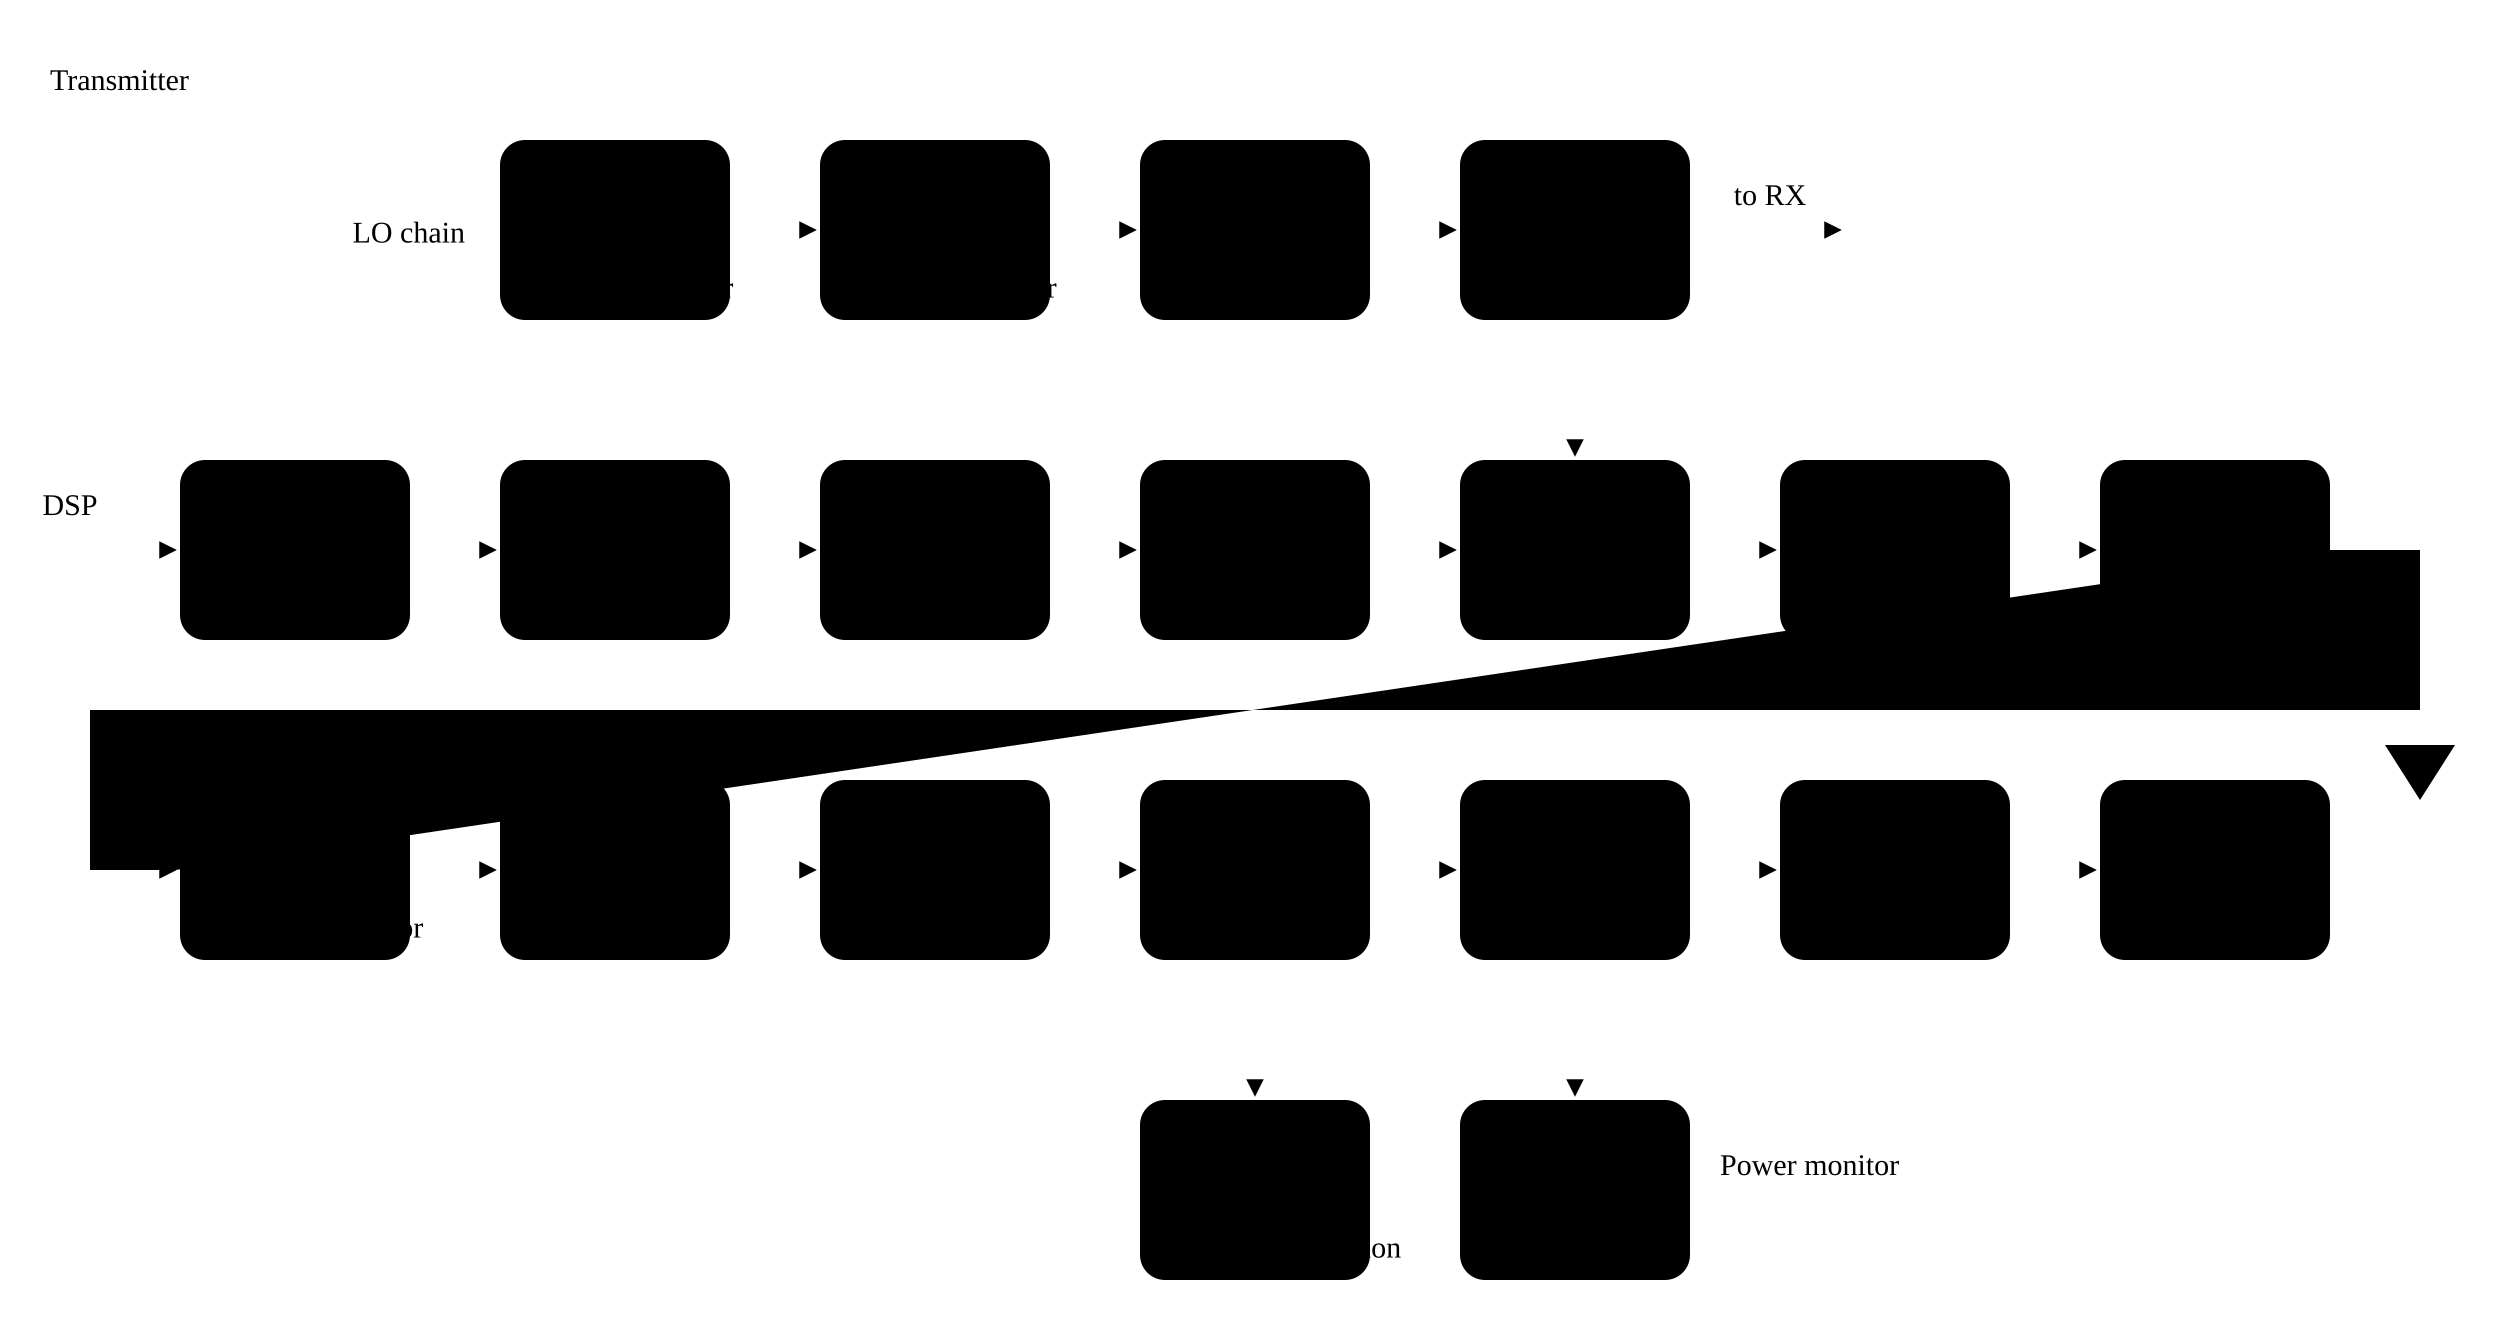
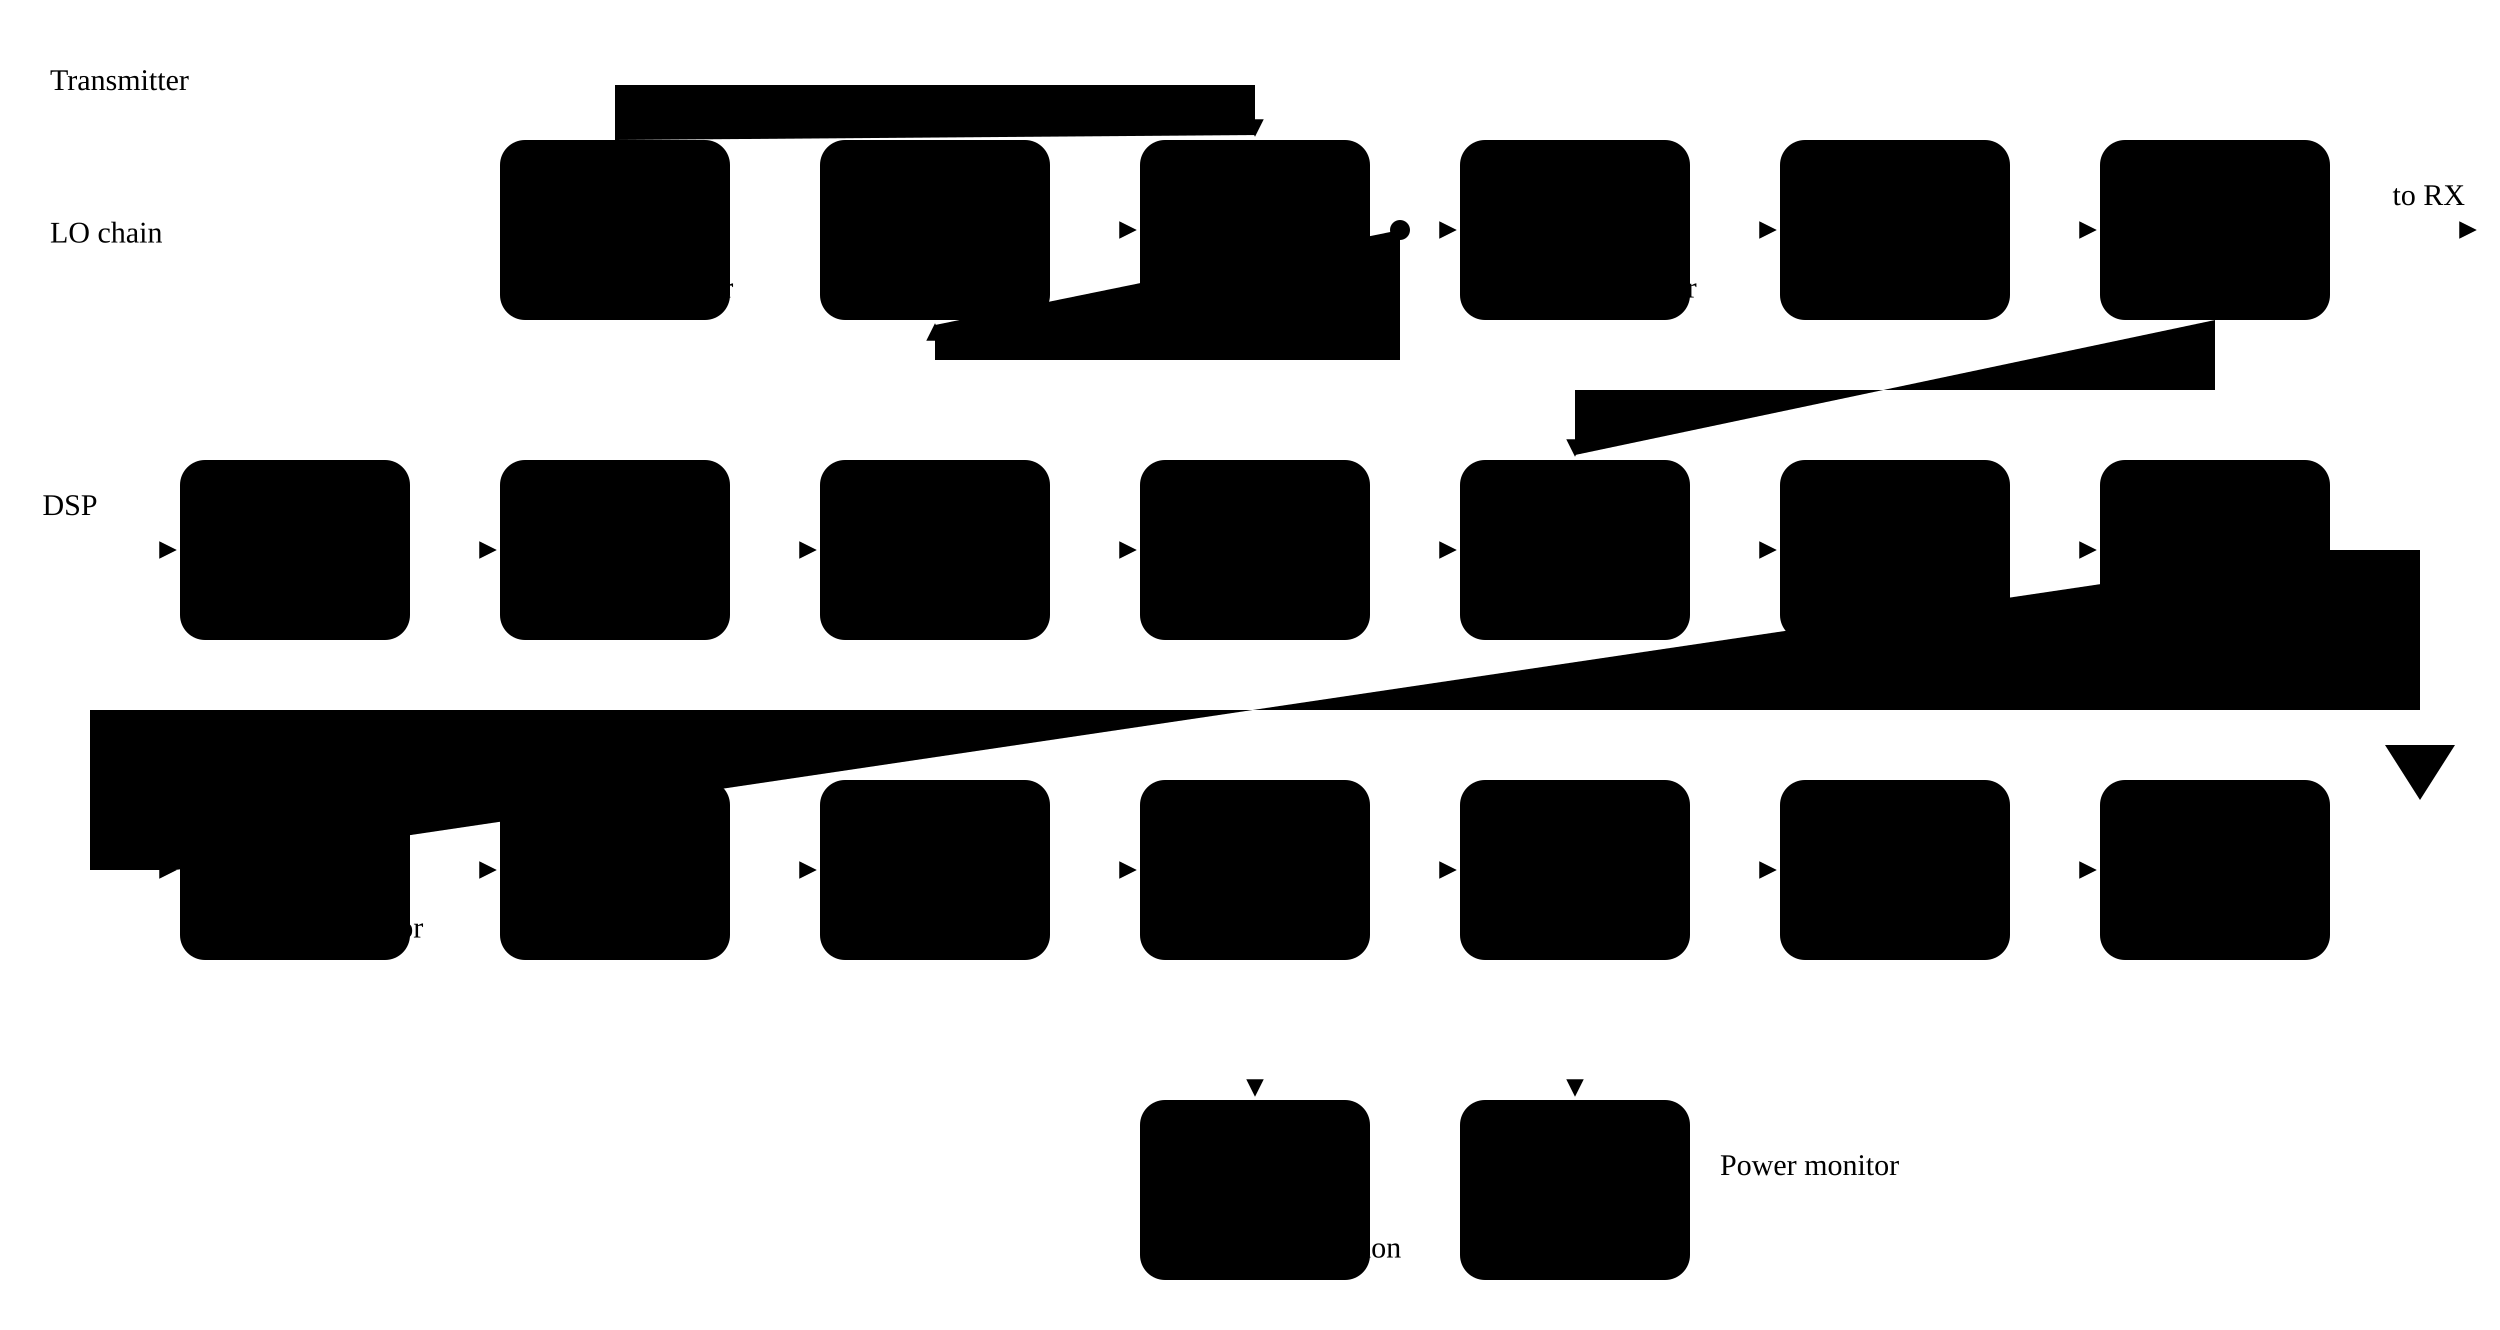
<svg xmlns="http://www.w3.org/2000/svg" viewBox="0 0 1000 532" class="diagram-svg" role="group" aria-label="Transmitter block diagram">
  <defs>
    <marker id="arrow" viewBox="0 0 10 10" refX="9" refY="5" markerWidth="7" markerHeight="7" orient="auto-start-reverse">
      <path d="M0 0 L10 5 L0 10 Z" class="diagram-arrowhead" />
    </marker>
  </defs>
  <text x="20" y="36" class="diagram-title">Transmitter</text>
  <g class="diagram-antenna">
    <path d="M954 298 L982 298 L968 320 Z" />
    <line x1="968" y1="320" x2="968" y2="348" />
  </g>
  <g class="diagram-wires">
-     <path d="M292 92 H326" marker-end="url(#arrow)" />
+     <path d="M246 56 V34 H502 V54" marker-end="url(#arrow)" />
    <path d="M420 92 H454" marker-end="url(#arrow)" />
    <path d="M548 92 H582" marker-end="url(#arrow)" />
-     <path d="M630 128 V182" marker-end="url(#arrow)" />
-     <path d="M676 92 H736" marker-end="url(#arrow)" />
+     <path d="M676 92 H710" marker-end="url(#arrow)" />
+     <path d="M804 92 H838" marker-end="url(#arrow)" />
+     <path d="M560 92 V144 H374 V130" marker-end="url(#arrow)" />
+     <circle cx="560" cy="92" r="4" class="diagram-arrowhead" />
+     <path d="M886 128 V156 H630 V182" marker-end="url(#arrow)" />
+     <path d="M932 92 H990" marker-end="url(#arrow)" />
    <path d="M8 220 H70" marker-end="url(#arrow)" />
    <path d="M164 220 H198" marker-end="url(#arrow)" />
    <path d="M292 220 H326" marker-end="url(#arrow)" />
    <path d="M420 220 H454" marker-end="url(#arrow)" />
    <path d="M548 220 H582" marker-end="url(#arrow)" />
    <path d="M676 220 H710" marker-end="url(#arrow)" />
    <path d="M804 220 H838" marker-end="url(#arrow)" />
    <path d="M932 220 H968 V284 H36 V348 H70" marker-end="url(#arrow)" />
    <path d="M164 348 H198" marker-end="url(#arrow)" />
    <path d="M292 348 H326" marker-end="url(#arrow)" />
    <path d="M420 348 H454" marker-end="url(#arrow)" />
    <path d="M548 348 H582" marker-end="url(#arrow)" />
    <path d="M676 348 H710" marker-end="url(#arrow)" />
    <path d="M804 348 H838" marker-end="url(#arrow)" />
    <path d="M932 348 H968" />
    <path d="M502 384 V438" marker-end="url(#arrow)" />
    <path d="M630 384 V438" marker-end="url(#arrow)" />
  </g>
-   <text x="186" y="97" class="diagram-note" text-anchor="end">LO chain</text>
-   <text x="708" y="82" class="diagram-note" text-anchor="middle">to RX</text>
+   <text x="20" y="97" class="diagram-note" text-anchor="start">LO chain</text>
+   <text x="986" y="82" class="diagram-note" text-anchor="end">to RX</text>
  <text x="28" y="206" class="diagram-note" text-anchor="middle">DSP</text>
  <text x="688" y="470" class="diagram-note" text-anchor="start">Power monitor</text>
  <g data-block="tx_lo_osc" class="block">
    <rect x="200" y="56" width="92" height="72" rx="10" class="block-bg" />
    <circle class="block-symbol" cx="246" cy="83" r="14" />
    <path class="block-symbol" d="M237 83 q4.5 -9 9 0 t9 0" />
    <text x="246" y="119" class="block-label">Oscillator</text>
  </g>
+   <g data-block="tx_lo_prescaler" class="block">
+     <rect x="328" y="56" width="92" height="72" rx="10" class="block-bg" />
+     <text x="374" y="90" class="block-glyph">÷N</text>
+     <text x="374" y="119" class="block-label">Prescaler</text>
+   </g>
+   <g data-block="tx_lo_pll" class="block">
+     <rect x="456" y="56" width="92" height="72" rx="10" class="block-bg" />
+     <text x="502" y="91" class="block-glyph">φ</text>
+     <text x="502" y="119" class="block-label">PLL</text>
+   </g>
  <g data-block="tx_lo_mult" class="block">
-     <rect x="328" y="56" width="92" height="72" rx="10" class="block-bg" />
-     <text x="374" y="90" class="block-glyph">×N</text>
-     <text x="374" y="119" class="block-label">Multiplier</text>
+     <rect x="584" y="56" width="92" height="72" rx="10" class="block-bg" />
+     <text x="630" y="90" class="block-glyph">×N</text>
+     <text x="630" y="119" class="block-label">Multiplier</text>
  </g>
  <g data-block="tx_lo_amp" class="block">
-     <rect x="456" y="56" width="92" height="72" rx="10" class="block-bg" />
-     <path class="block-symbol" d="M489 68 L518 83 L489 98 Z" />
-     <text x="502" y="119" class="block-label">LO Amp</text>
+     <rect x="712" y="56" width="92" height="72" rx="10" class="block-bg" />
+     <path class="block-symbol" d="M745 68 L774 83 L745 98 Z" />
+     <text x="758" y="119" class="block-label">LO Amp</text>
  </g>
  <g data-block="tx_lo_split" class="block">
-     <rect x="584" y="56" width="92" height="72" rx="10" class="block-bg" />
-     <path class="block-symbol" d="M612 83 H626 L646 71 M626 83 L646 95" />
-     <text x="630" y="119" class="block-label">Divider</text>
+     <rect x="840" y="56" width="92" height="72" rx="10" class="block-bg" />
+     <path class="block-symbol" d="M868 83 H882 L902 71 M882 83 L902 95" />
+     <text x="886" y="119" class="block-label">Divider</text>
  </g>
  <g data-block="dac" class="block">
    <rect x="72" y="184" width="92" height="72" rx="10" class="block-bg" />
    <path class="block-symbol" d="M98 196 H138 V226 H98 Z M98 226 L138 196" />
    <text x="118" y="247" class="block-label">DAC</text>
  </g>
  <g data-block="tx_balun" class="block">
    <rect x="200" y="184" width="92" height="72" rx="10" class="block-bg" />
    <path class="block-symbol" d="M228 211 H240 M240 199 V223 M250 199 V223 M250 203 H264 M250 219 H264" />
    <text x="246" y="247" class="block-label">Balun</text>
  </g>
  <g data-block="tx_if_filter" class="block">
    <rect x="328" y="184" width="92" height="72" rx="10" class="block-bg" />
    <path class="block-symbol" d="M356 203 q4.5 -7 9 0 t9 0 t9 0 t9 0" />
    <path class="block-symbol" d="M356 213 q4.5 -7 9 0 t9 0 t9 0 t9 0" />
    <path class="block-symbol" d="M356 223 q4.5 -7 9 0 t9 0 t9 0 t9 0" />
    <text x="374" y="247" class="block-label">IF Filter</text>
  </g>
  <g data-block="tx_if_amp" class="block">
    <rect x="456" y="184" width="92" height="72" rx="10" class="block-bg" />
    <path class="block-symbol" d="M489 196 L518 211 L489 226 Z" />
    <text x="502" y="247" class="block-label">IF Amp</text>
  </g>
  <g data-block="tx_mixer" class="block">
    <rect x="584" y="184" width="92" height="72" rx="10" class="block-bg" />
    <circle class="block-symbol" cx="630" cy="211" r="14" />
    <path class="block-symbol" d="M620 201 L640 221 M640 201 L620 221" />
    <text x="630" y="247" class="block-label">Mixer</text>
  </g>
  <g data-block="tx_rf_filter" class="block">
    <rect x="712" y="184" width="92" height="72" rx="10" class="block-bg" />
    <path class="block-symbol" d="M740 203 q4.5 -7 9 0 t9 0 t9 0 t9 0" />
    <path class="block-symbol" d="M740 213 q4.5 -7 9 0 t9 0 t9 0 t9 0" />
    <path class="block-symbol" d="M740 223 q4.5 -7 9 0 t9 0 t9 0 t9 0" />
    <text x="758" y="247" class="block-label">RF Filter</text>
  </g>
  <g data-block="tx_equalizer" class="block">
    <rect x="840" y="184" width="92" height="72" rx="10" class="block-bg" />
    <path class="block-symbol" d="M870 197 V223 H902 M874 218 L900 200" />
    <text x="886" y="247" class="block-label">Equalizer</text>
  </g>
  <g data-block="tx_atten" class="block">
    <rect x="72" y="312" width="92" height="72" rx="10" class="block-bg" />
    <path class="block-symbol" d="M100 339 H106 l3 -7 l6 14 l6 -14 l6 14 l3 -7 H136" />
    <text x="118" y="375" class="block-label">Attenuator</text>
  </g>
  <g data-block="tx_driver" class="block">
    <rect x="200" y="312" width="92" height="72" rx="10" class="block-bg" />
    <path class="block-symbol" d="M233 324 L262 339 L233 354 Z" />
    <text x="246" y="375" class="block-label">Driver</text>
  </g>
  <g data-block="tx_pa" class="block">
    <rect x="328" y="312" width="92" height="72" rx="10" class="block-bg" />
    <path class="block-symbol" d="M361 324 L390 339 L361 354 Z" />
    <text x="374" y="375" class="block-label">PA</text>
  </g>
  <g data-block="tx_isolator" class="block">
    <rect x="456" y="312" width="92" height="72" rx="10" class="block-bg" />
    <circle class="block-symbol" cx="502" cy="339" r="14" />
    <path class="block-symbol" d="M495 343 A8 8 0 1 1 509 343 M509 343 l-1 -6 M509 343 l-6 -1" />
    <text x="502" y="375" class="block-label">Isolator</text>
  </g>
  <g data-block="tx_coupler" class="block">
    <rect x="584" y="312" width="92" height="72" rx="10" class="block-bg" />
    <path class="block-symbol" d="M612 333 H648 M618 345 H642" />
    <text x="630" y="375" class="block-label">Coupler</text>
  </g>
  <g data-block="tx_switch" class="block">
    <rect x="712" y="312" width="92" height="72" rx="10" class="block-bg" />
    <path class="block-symbol" d="M740 339 H750 L768 329 M770 329 H776 M770 349 H776" />
    <circle class="block-symbol" cx="750" cy="339" r="2" />
    <circle class="block-symbol" cx="770" cy="349" r="2" />
    <text x="758" y="375" class="block-label">Switch</text>
  </g>
  <g data-block="tx_diplexer" class="block">
    <rect x="840" y="312" width="92" height="72" rx="10" class="block-bg" />
    <path class="block-symbol" d="M866 339 H878 M878 339 L886 329 H890 M878 339 L886 349 H890 M892 329 q2.5 -4 5 0 t5 0 M892 349 q2.5 -4 5 0 t5 0" />
    <text x="886" y="375" class="block-label">Diplexer</text>
  </g>
  <g data-block="tx_termination" class="block">
    <rect x="456" y="440" width="92" height="72" rx="10" class="block-bg" />
    <path class="block-symbol" d="M502 451 V457 l-6 2 l12 4 l-12 4 l12 4 l-6 2 V477 M493 477 H511 M497 481 H507" />
    <text x="502" y="503" class="block-label">Termination</text>
  </g>
  <g data-block="tx_detector" class="block">
    <rect x="584" y="440" width="92" height="72" rx="10" class="block-bg" />
    <path class="block-symbol" d="M612 467 H624 M624 458 L636 467 L624 476 Z M636 458 V476 M636 467 H648" />
    <text x="630" y="503" class="block-label">Detector</text>
  </g>
</svg>
